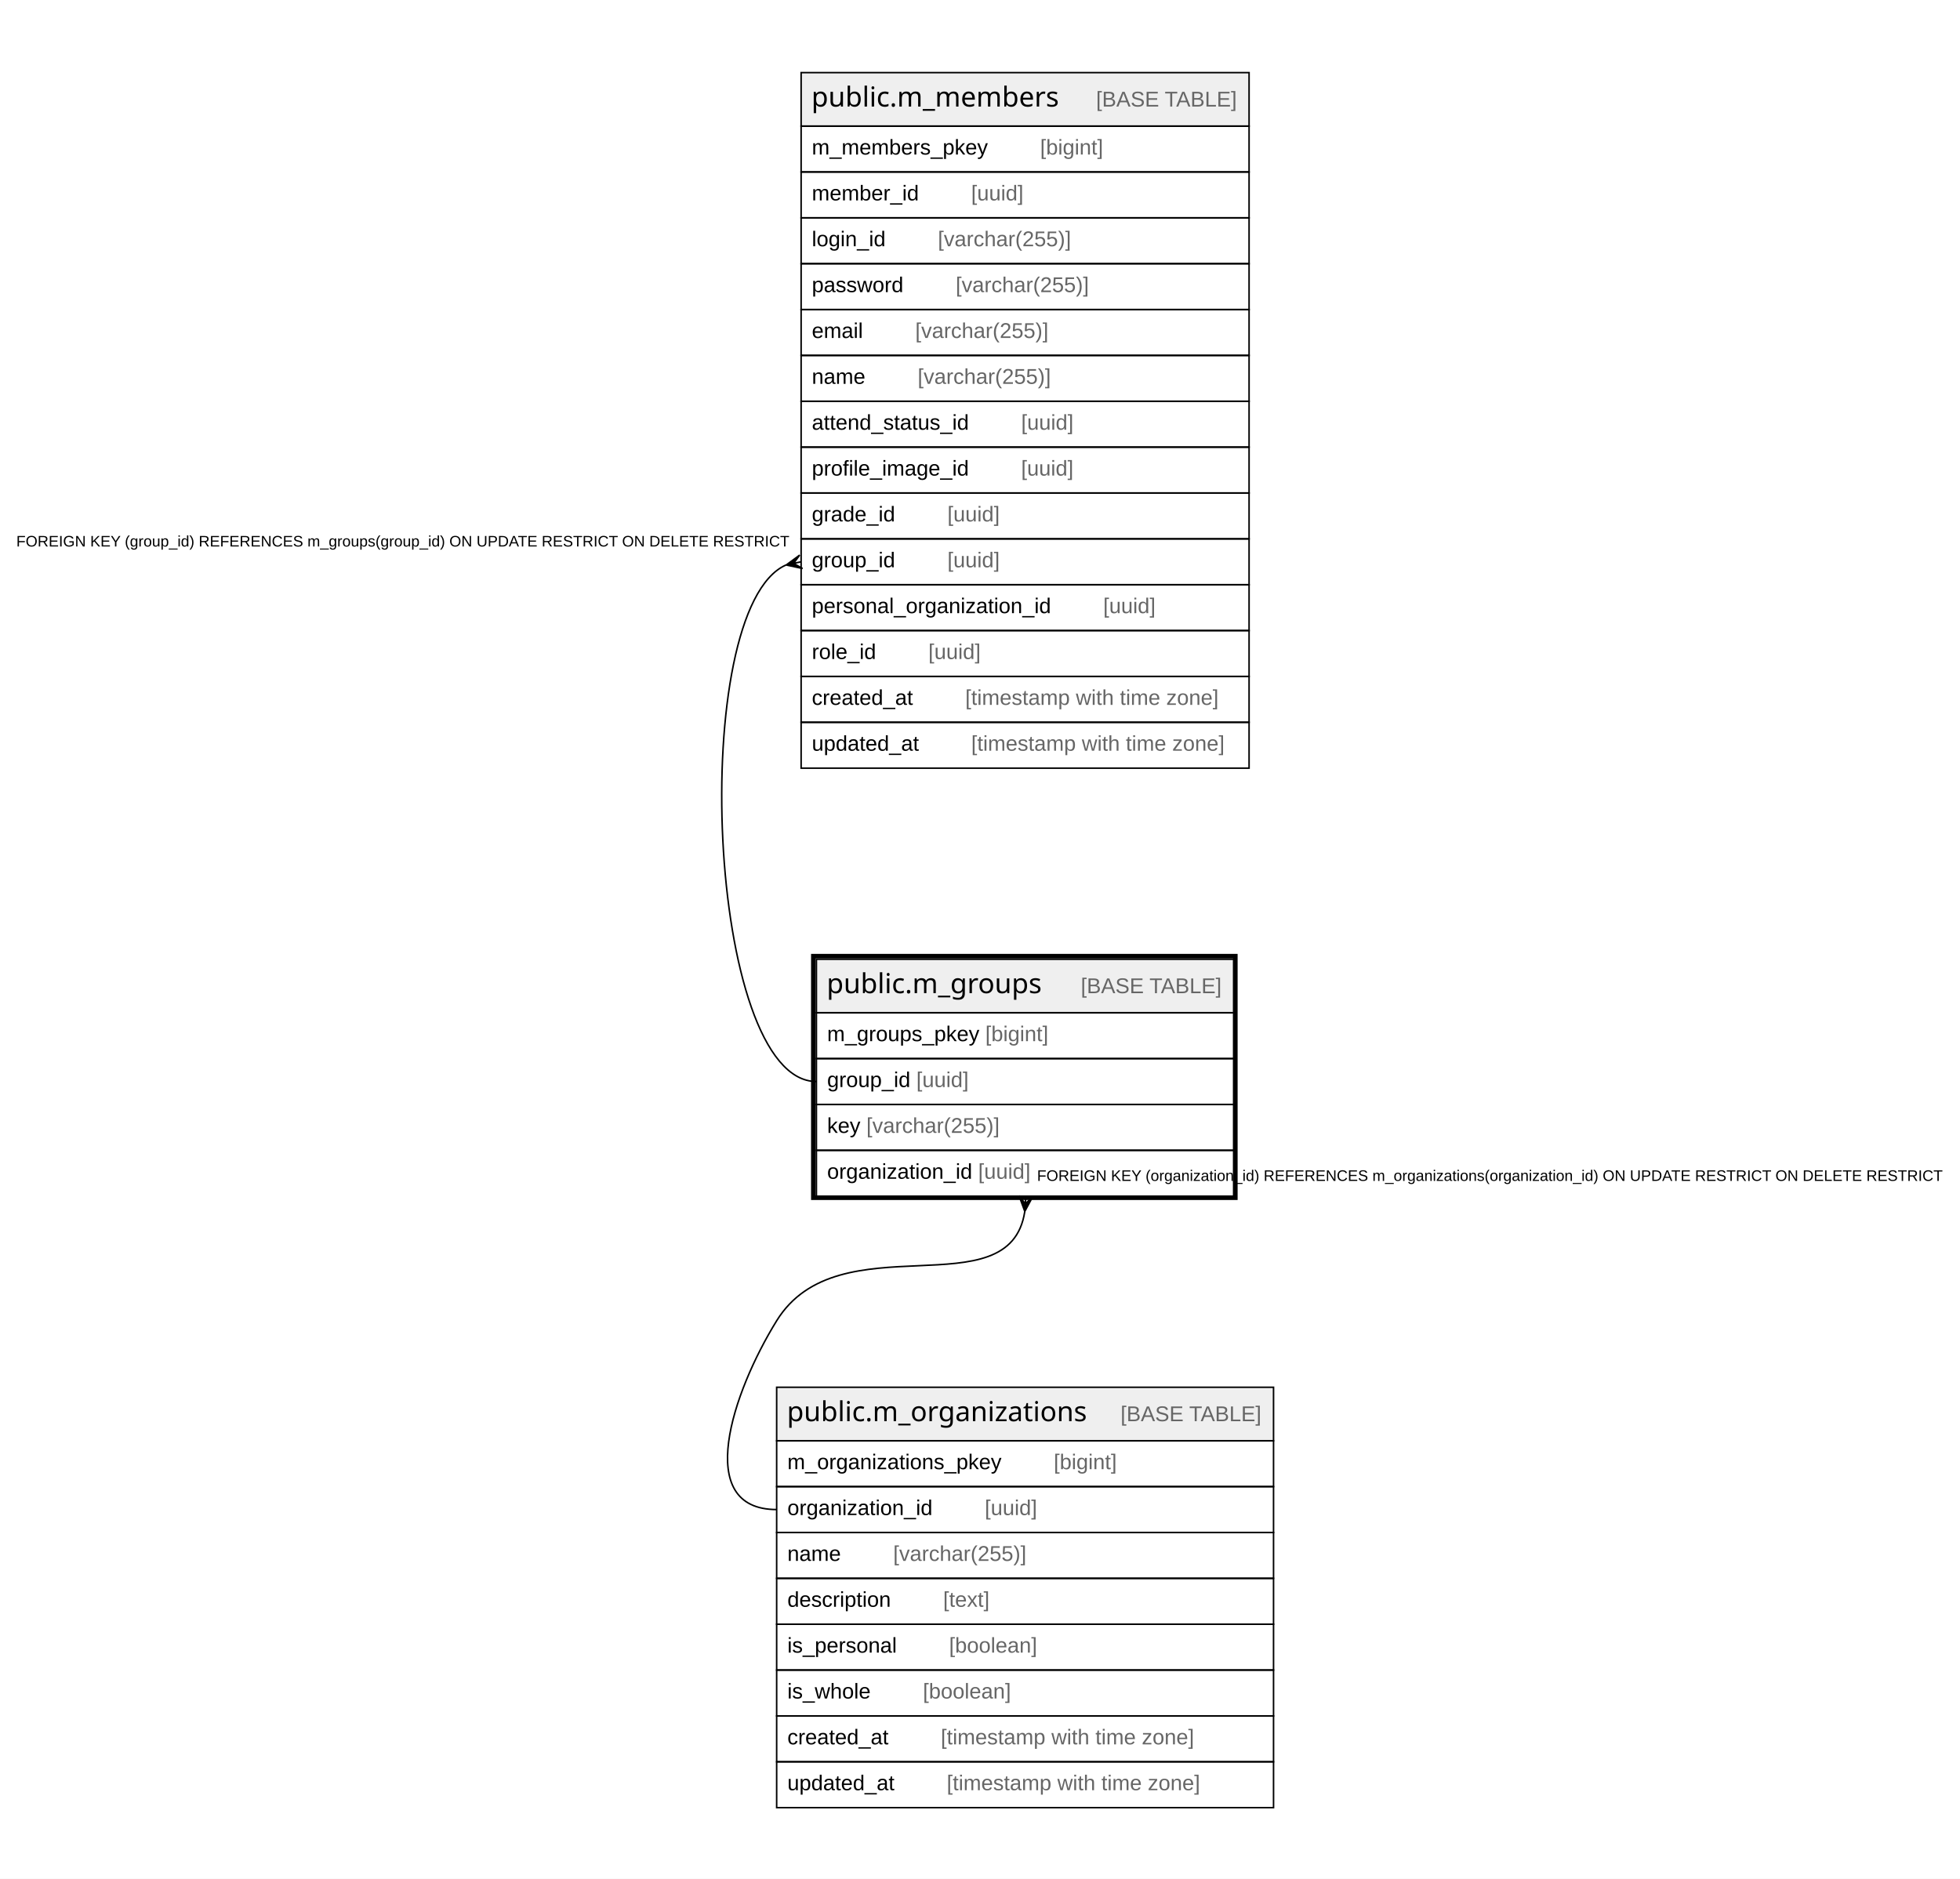
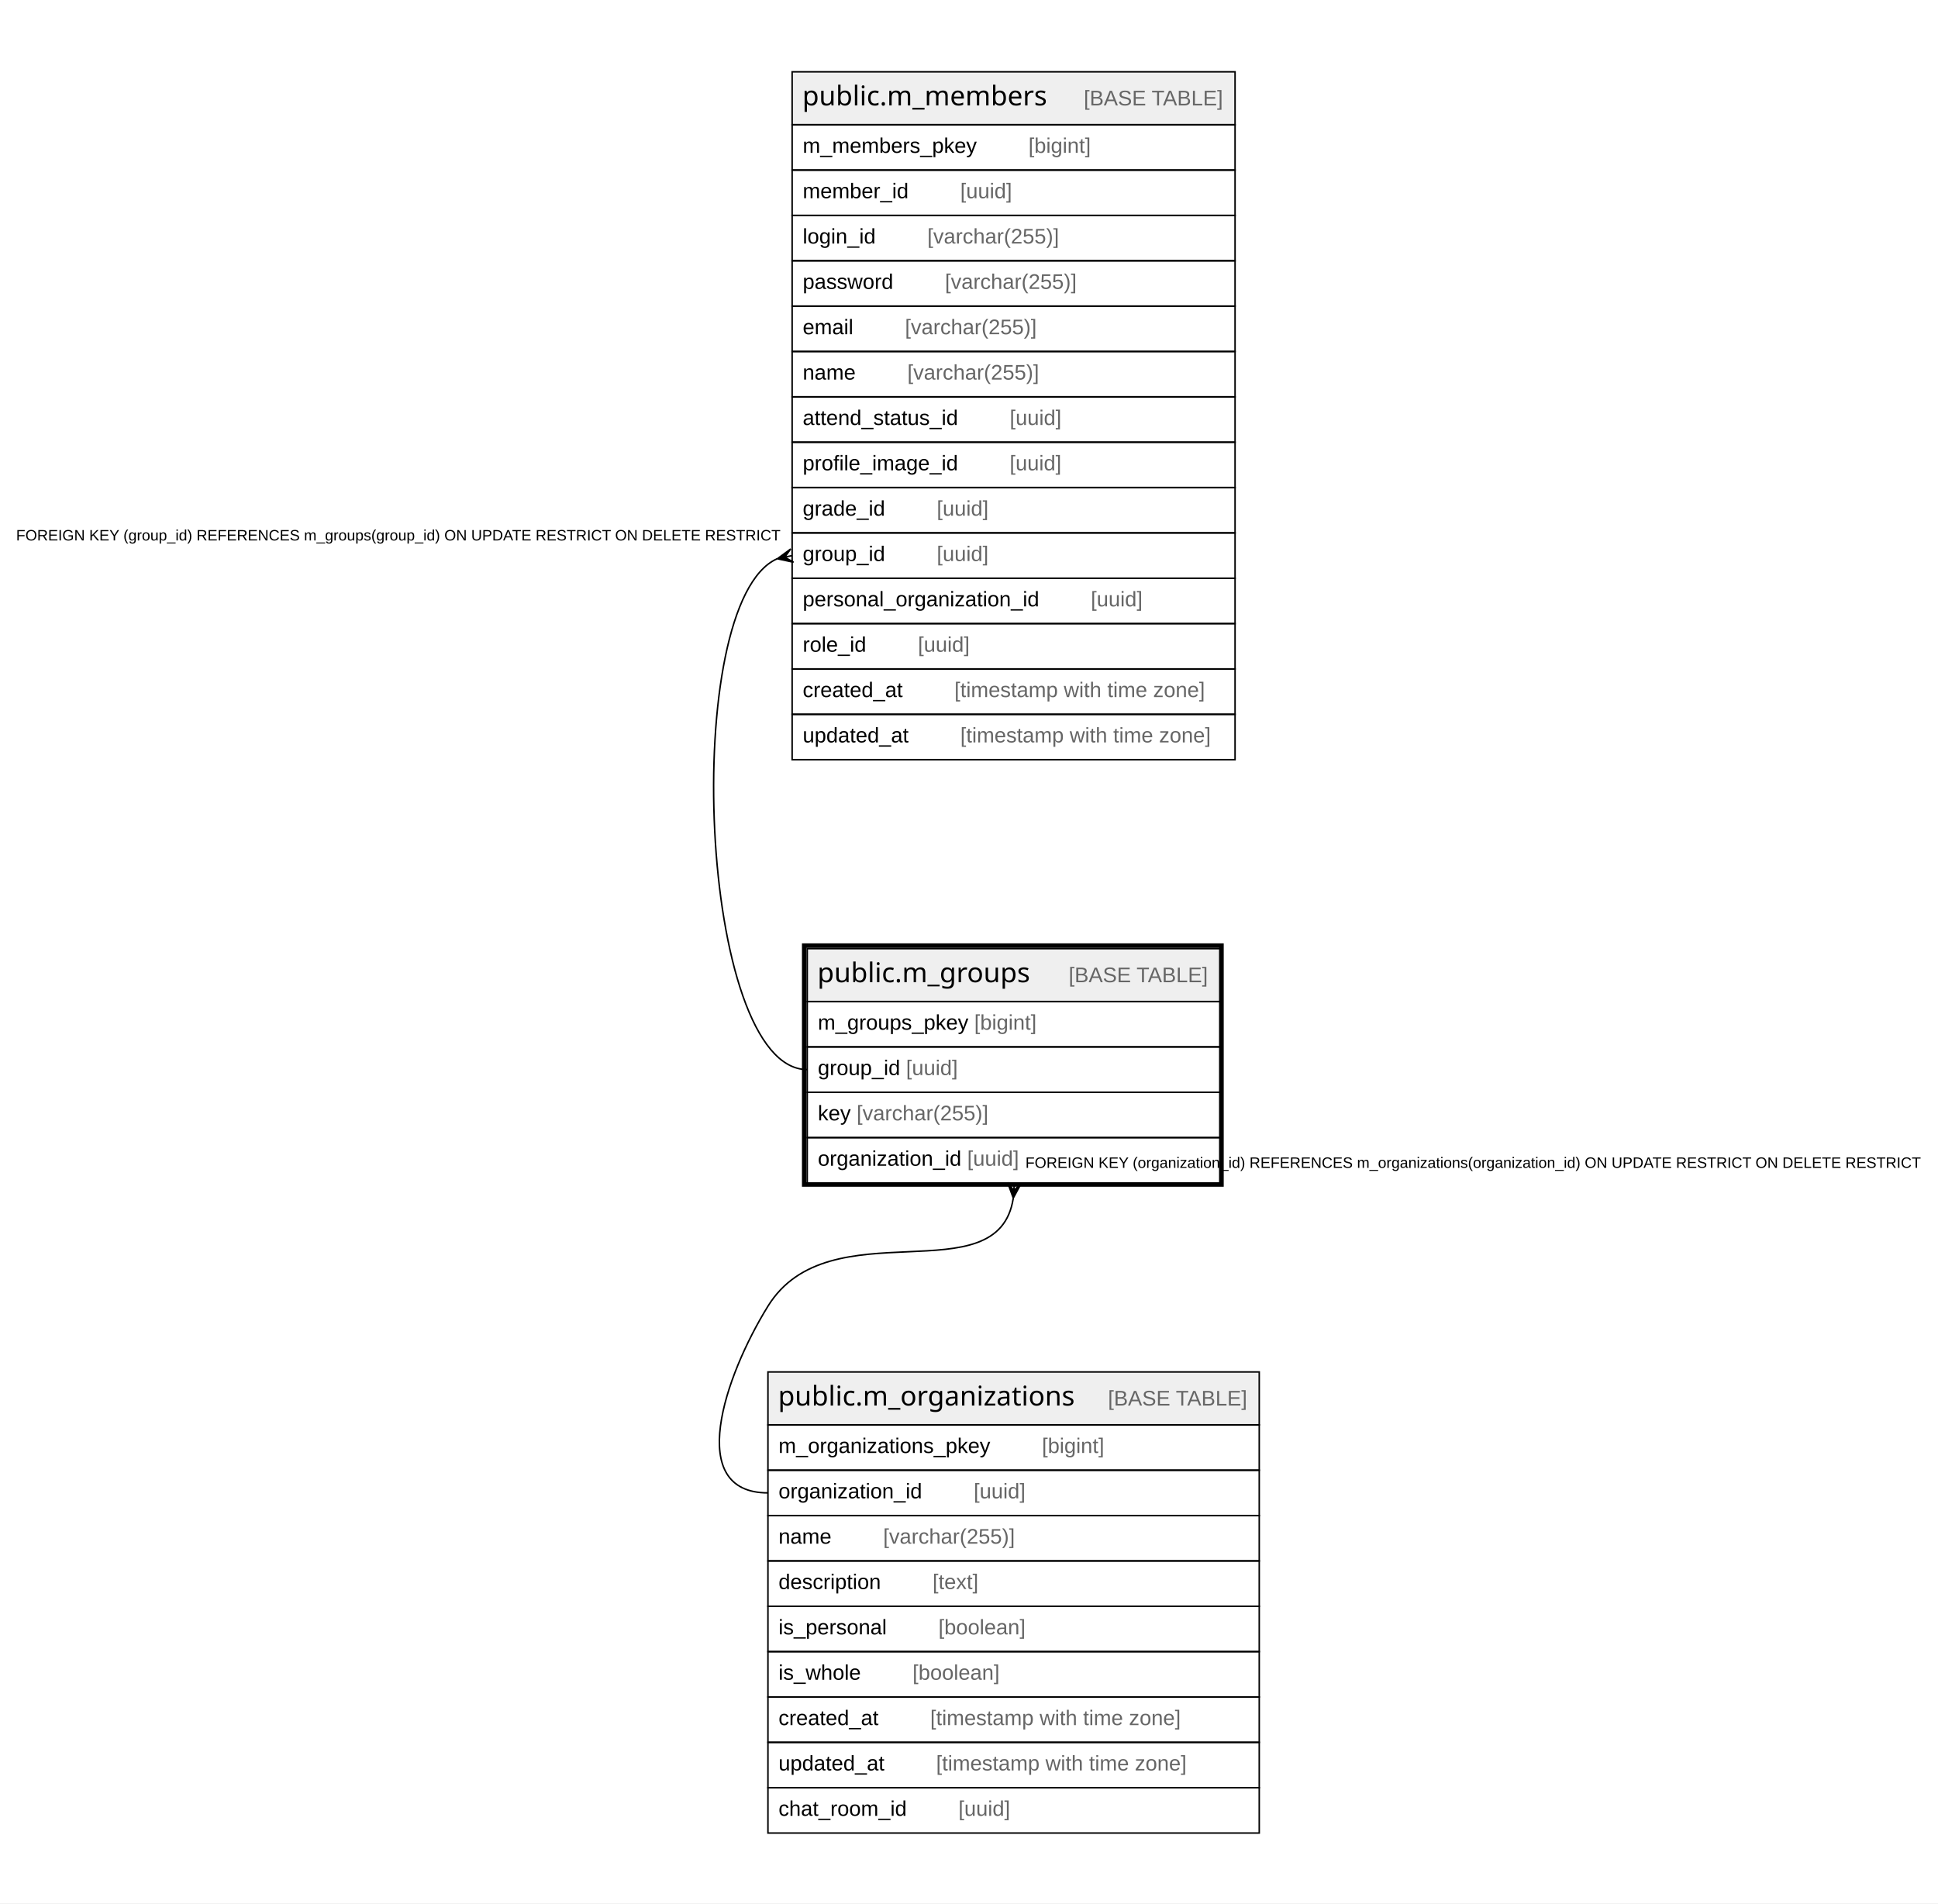
- <svg xmlns="http://www.w3.org/2000/svg" width="1282pt" height="1229pt" viewBox="0.00 0.00 1282.00 1229.00">
-   <g id="graph0" class="graph" transform="scale(1 1) rotate(0) translate(4 1225)">
-     <polygon fill="#ffffff" stroke="transparent" points="-4,4 -4,-1225 1278,-1225 1278,4 -4,4" />
+ <svg xmlns="http://www.w3.org/2000/svg" width="1282pt" height="1259pt" viewBox="0.00 0.00 1282.00 1259.00">
+   <g id="graph0" class="graph" transform="scale(1 1) rotate(0) translate(4 1255)">
+     <polygon fill="#ffffff" stroke="transparent" points="-4,4 -4,-1255 1278,-1255 1278,4 -4,4" />
    <g id="node1" class="node">
-       <polygon fill="#efefef" stroke="transparent" points="530,-562.5 530,-597.5 803,-597.5 803,-562.5 530,-562.5" />
-       <polygon fill="none" stroke="#000000" points="530,-562.5 530,-597.5 803,-597.5 803,-562.5 530,-562.5" />
-       <text text-anchor="start" x="536.704" y="-575.3" font-family="Arial Bold" font-size="18.00" fill="#000000">public.m_groups</text>
-       <text text-anchor="start" x="668.728" y="-575.3" font-family="Arial" font-size="14.00" fill="#000000">    </text>
-       <text text-anchor="start" x="702.933" y="-575.3" font-family="Arial" font-size="14.00" fill="#666666">[BASE TABLE]</text>
+       <polygon fill="#efefef" stroke="transparent" points="530,-592.5 530,-627.5 803,-627.5 803,-592.5 530,-592.5" />
+       <polygon fill="none" stroke="#000000" points="530,-592.5 530,-627.5 803,-627.5 803,-592.5 530,-592.5" />
+       <text text-anchor="start" x="536.704" y="-605.3" font-family="Arial Bold" font-size="18.00" fill="#000000">public.m_groups</text>
+       <text text-anchor="start" x="668.728" y="-605.3" font-family="Arial" font-size="14.00" fill="#000000">    </text>
+       <text text-anchor="start" x="702.933" y="-605.3" font-family="Arial" font-size="14.00" fill="#666666">[BASE TABLE]</text>
+       <polygon fill="none" stroke="#000000" points="530,-562.5 530,-592.5 803,-592.5 803,-562.5 530,-562.5" />
+       <text text-anchor="start" x="537" y="-573.9" font-family="Arial" font-size="14.00" fill="#000000">m_groups_pkey </text>
+       <text text-anchor="start" x="640.473" y="-573.9" font-family="Arial" font-size="14.00" fill="#666666">[bigint]</text>
      <polygon fill="none" stroke="#000000" points="530,-532.5 530,-562.5 803,-562.5 803,-532.5 530,-532.5" />
-       <text text-anchor="start" x="537" y="-543.9" font-family="Arial" font-size="14.00" fill="#000000">m_groups_pkey </text>
-       <text text-anchor="start" x="640.473" y="-543.9" font-family="Arial" font-size="14.00" fill="#666666">[bigint]</text>
+       <text text-anchor="start" x="537" y="-543.9" font-family="Arial" font-size="14.00" fill="#000000">group_id </text>
+       <text text-anchor="start" x="595.353" y="-543.9" font-family="Arial" font-size="14.00" fill="#666666">[uuid]</text>
      <polygon fill="none" stroke="#000000" points="530,-502.5 530,-532.5 803,-532.5 803,-502.5 530,-502.5" />
-       <text text-anchor="start" x="537" y="-513.9" font-family="Arial" font-size="14.00" fill="#000000">group_id </text>
-       <text text-anchor="start" x="595.353" y="-513.9" font-family="Arial" font-size="14.00" fill="#666666">[uuid]</text>
+       <text text-anchor="start" x="537" y="-513.9" font-family="Arial" font-size="14.00" fill="#000000">key </text>
+       <text text-anchor="start" x="562.673" y="-513.9" font-family="Arial" font-size="14.00" fill="#666666">[varchar(255)]</text>
      <polygon fill="none" stroke="#000000" points="530,-472.5 530,-502.5 803,-502.5 803,-472.5 530,-472.5" />
-       <text text-anchor="start" x="537" y="-483.9" font-family="Arial" font-size="14.00" fill="#000000">key </text>
-       <text text-anchor="start" x="562.673" y="-483.9" font-family="Arial" font-size="14.00" fill="#666666">[varchar(255)]</text>
-       <polygon fill="none" stroke="#000000" points="530,-442.5 530,-472.5 803,-472.5 803,-442.5 530,-442.5" />
-       <text text-anchor="start" x="537" y="-453.9" font-family="Arial" font-size="14.00" fill="#000000">organization_id </text>
-       <text text-anchor="start" x="635.805" y="-453.9" font-family="Arial" font-size="14.00" fill="#666666">[uuid]</text>
-       <polygon fill="none" stroke="#000000" stroke-width="3" points="528,-441.5 528,-599.5 804,-599.5 804,-441.5 528,-441.5" />
+       <text text-anchor="start" x="537" y="-483.9" font-family="Arial" font-size="14.00" fill="#000000">organization_id </text>
+       <text text-anchor="start" x="635.805" y="-483.9" font-family="Arial" font-size="14.00" fill="#666666">[uuid]</text>
+       <polygon fill="none" stroke="#000000" stroke-width="3" points="528,-471.5 528,-629.5 804,-629.5 804,-471.5 528,-471.5" />
    </g>
    <g id="node3" class="node">
-       <polygon fill="#efefef" stroke="transparent" points="504,-282.5 504,-317.5 829,-317.5 829,-282.5 504,-282.5" />
-       <polygon fill="none" stroke="#000000" points="504,-282.5 504,-317.5 829,-317.5 829,-282.5 504,-282.5" />
-       <text text-anchor="start" x="510.699" y="-295.3" font-family="Arial Bold" font-size="18.00" fill="#000000">public.m_organizations</text>
-       <text text-anchor="start" x="694.733" y="-295.3" font-family="Arial" font-size="14.00" fill="#000000">    </text>
-       <text text-anchor="start" x="728.938" y="-295.3" font-family="Arial" font-size="14.00" fill="#666666">[BASE TABLE]</text>
+       <polygon fill="#efefef" stroke="transparent" points="504,-312.5 504,-347.5 829,-347.5 829,-312.5 504,-312.5" />
+       <polygon fill="none" stroke="#000000" points="504,-312.5 504,-347.5 829,-347.5 829,-312.5 504,-312.5" />
+       <text text-anchor="start" x="510.699" y="-325.3" font-family="Arial Bold" font-size="18.00" fill="#000000">public.m_organizations</text>
+       <text text-anchor="start" x="694.733" y="-325.3" font-family="Arial" font-size="14.00" fill="#000000">    </text>
+       <text text-anchor="start" x="728.938" y="-325.3" font-family="Arial" font-size="14.00" fill="#666666">[BASE TABLE]</text>
+       <polygon fill="none" stroke="#000000" points="504,-282.5 504,-312.5 829,-312.5 829,-282.5 504,-282.5" />
+       <text text-anchor="start" x="511" y="-293.9" font-family="Arial" font-size="14.00" fill="#000000">m_organizations_pkey    </text>
+       <text text-anchor="start" x="685.238" y="-293.9" font-family="Arial" font-size="14.00" fill="#666666">[bigint]</text>
      <polygon fill="none" stroke="#000000" points="504,-252.5 504,-282.5 829,-282.5 829,-252.5 504,-252.5" />
-       <text text-anchor="start" x="511" y="-263.9" font-family="Arial" font-size="14.00" fill="#000000">m_organizations_pkey    </text>
-       <text text-anchor="start" x="685.238" y="-263.9" font-family="Arial" font-size="14.00" fill="#666666">[bigint]</text>
+       <text text-anchor="start" x="511" y="-263.9" font-family="Arial" font-size="14.00" fill="#000000">organization_id    </text>
+       <text text-anchor="start" x="640.119" y="-263.9" font-family="Arial" font-size="14.00" fill="#666666">[uuid]</text>
      <polygon fill="none" stroke="#000000" points="504,-222.5 504,-252.5 829,-252.5 829,-222.5 504,-222.5" />
-       <text text-anchor="start" x="511" y="-233.9" font-family="Arial" font-size="14.00" fill="#000000">organization_id    </text>
-       <text text-anchor="start" x="640.119" y="-233.9" font-family="Arial" font-size="14.00" fill="#666666">[uuid]</text>
+       <text text-anchor="start" x="511" y="-233.9" font-family="Arial" font-size="14.00" fill="#000000">name    </text>
+       <text text-anchor="start" x="580.213" y="-233.9" font-family="Arial" font-size="14.00" fill="#666666">[varchar(255)]</text>
      <polygon fill="none" stroke="#000000" points="504,-192.5 504,-222.5 829,-222.5 829,-192.5 504,-192.5" />
-       <text text-anchor="start" x="511" y="-203.9" font-family="Arial" font-size="14.00" fill="#000000">name    </text>
-       <text text-anchor="start" x="580.213" y="-203.9" font-family="Arial" font-size="14.00" fill="#666666">[varchar(255)]</text>
+       <text text-anchor="start" x="511" y="-203.9" font-family="Arial" font-size="14.00" fill="#000000">description    </text>
+       <text text-anchor="start" x="612.882" y="-203.9" font-family="Arial" font-size="14.00" fill="#666666">[text]</text>
      <polygon fill="none" stroke="#000000" points="504,-162.5 504,-192.5 829,-192.5 829,-162.5 504,-162.5" />
-       <text text-anchor="start" x="511" y="-173.9" font-family="Arial" font-size="14.00" fill="#000000">description    </text>
-       <text text-anchor="start" x="612.882" y="-173.9" font-family="Arial" font-size="14.00" fill="#666666">[text]</text>
+       <text text-anchor="start" x="511" y="-173.9" font-family="Arial" font-size="14.00" fill="#000000">is_personal    </text>
+       <text text-anchor="start" x="616.774" y="-173.9" font-family="Arial" font-size="14.00" fill="#666666">[boolean]</text>
      <polygon fill="none" stroke="#000000" points="504,-132.5 504,-162.5 829,-162.5 829,-132.5 504,-132.5" />
-       <text text-anchor="start" x="511" y="-143.9" font-family="Arial" font-size="14.00" fill="#000000">is_personal    </text>
-       <text text-anchor="start" x="616.774" y="-143.9" font-family="Arial" font-size="14.00" fill="#666666">[boolean]</text>
+       <text text-anchor="start" x="511" y="-143.9" font-family="Arial" font-size="14.00" fill="#000000">is_whole    </text>
+       <text text-anchor="start" x="599.655" y="-143.9" font-family="Arial" font-size="14.00" fill="#666666">[boolean]</text>
      <polygon fill="none" stroke="#000000" points="504,-102.5 504,-132.5 829,-132.5 829,-102.5 504,-102.5" />
-       <text text-anchor="start" x="511" y="-113.9" font-family="Arial" font-size="14.00" fill="#000000">is_whole    </text>
-       <text text-anchor="start" x="599.655" y="-113.9" font-family="Arial" font-size="14.00" fill="#666666">[boolean]</text>
+       <text text-anchor="start" x="511" y="-113.9" font-family="Arial" font-size="14.00" fill="#000000">created_at    </text>
+       <text text-anchor="start" x="611.342" y="-113.9" font-family="Arial" font-size="14.00" fill="#666666">[timestamp with time zone]</text>
      <polygon fill="none" stroke="#000000" points="504,-72.5 504,-102.5 829,-102.5 829,-72.5 504,-72.5" />
-       <text text-anchor="start" x="511" y="-83.9" font-family="Arial" font-size="14.00" fill="#000000">created_at    </text>
-       <text text-anchor="start" x="611.342" y="-83.9" font-family="Arial" font-size="14.00" fill="#666666">[timestamp with time zone]</text>
+       <text text-anchor="start" x="511" y="-83.9" font-family="Arial" font-size="14.00" fill="#000000">updated_at    </text>
+       <text text-anchor="start" x="615.247" y="-83.9" font-family="Arial" font-size="14.00" fill="#666666">[timestamp with time zone]</text>
      <polygon fill="none" stroke="#000000" points="504,-42.5 504,-72.5 829,-72.5 829,-42.5 504,-42.5" />
-       <text text-anchor="start" x="511" y="-53.9" font-family="Arial" font-size="14.00" fill="#000000">updated_at    </text>
-       <text text-anchor="start" x="615.247" y="-53.9" font-family="Arial" font-size="14.00" fill="#666666">[timestamp with time zone]</text>
+       <text text-anchor="start" x="511" y="-53.9" font-family="Arial" font-size="14.00" fill="#000000">chat_room_id    </text>
+       <text text-anchor="start" x="630.001" y="-53.9" font-family="Arial" font-size="14.00" fill="#666666">[uuid]</text>
    </g>
    <g id="edge2" class="edge">
-       <path fill="none" stroke="#000000" d="M666.289,-432.463C656.338,-367.372 544.669,-426.804 504,-361 475.143,-314.309 449.111,-237.5 504,-237.5" />
-       <polygon fill="#000000" stroke="#000000" points="666.293,-432.525 662.511,-442.818 666.647,-437.512 667,-442.5 667,-442.5 667,-442.5 666.647,-437.512 671.489,-442.182 666.293,-432.525 666.293,-432.525" />
-       <text text-anchor="start" x="674.318" y="-452.5" font-family="Arial" font-size="10.00" fill="#000000">FOREIGN KEY (organization_id) REFERENCES m_organizations(organization_id) ON UPDATE RESTRICT ON DELETE RESTRICT</text>
+       <path fill="none" stroke="#000000" d="M666.289,-462.463C656.338,-397.372 544.669,-456.804 504,-391 475.143,-344.309 449.111,-267.5 504,-267.5" />
+       <polygon fill="#000000" stroke="#000000" points="666.293,-462.525 662.511,-472.818 666.647,-467.512 667,-472.5 667,-472.5 667,-472.5 666.647,-467.512 671.489,-472.182 666.293,-462.525 666.293,-462.525" />
+       <text text-anchor="start" x="674.318" y="-482.5" font-family="Arial" font-size="10.00" fill="#000000">FOREIGN KEY (organization_id) REFERENCES m_organizations(organization_id) ON UPDATE RESTRICT ON DELETE RESTRICT</text>
    </g>
    <g id="node2" class="node">
-       <polygon fill="#efefef" stroke="transparent" points="520,-1142.5 520,-1177.5 813,-1177.5 813,-1142.5 520,-1142.5" />
-       <polygon fill="none" stroke="#000000" points="520,-1142.5 520,-1177.5 813,-1177.5 813,-1142.5 520,-1142.5" />
-       <text text-anchor="start" x="526.715" y="-1155.3" font-family="Arial Bold" font-size="18.00" fill="#000000">public.m_members</text>
-       <text text-anchor="start" x="678.717" y="-1155.3" font-family="Arial" font-size="14.00" fill="#000000">    </text>
-       <text text-anchor="start" x="712.922" y="-1155.3" font-family="Arial" font-size="14.00" fill="#666666">[BASE TABLE]</text>
+       <polygon fill="#efefef" stroke="transparent" points="520,-1172.5 520,-1207.5 813,-1207.5 813,-1172.5 520,-1172.5" />
+       <polygon fill="none" stroke="#000000" points="520,-1172.5 520,-1207.5 813,-1207.5 813,-1172.5 520,-1172.5" />
+       <text text-anchor="start" x="526.715" y="-1185.3" font-family="Arial Bold" font-size="18.00" fill="#000000">public.m_members</text>
+       <text text-anchor="start" x="678.717" y="-1185.3" font-family="Arial" font-size="14.00" fill="#000000">    </text>
+       <text text-anchor="start" x="712.922" y="-1185.3" font-family="Arial" font-size="14.00" fill="#666666">[BASE TABLE]</text>
+       <polygon fill="none" stroke="#000000" points="520,-1142.5 520,-1172.5 813,-1172.5 813,-1142.5 520,-1142.5" />
+       <text text-anchor="start" x="527" y="-1153.9" font-family="Arial" font-size="14.00" fill="#000000">m_members_pkey    </text>
+       <text text-anchor="start" x="676.325" y="-1153.9" font-family="Arial" font-size="14.00" fill="#666666">[bigint]</text>
      <polygon fill="none" stroke="#000000" points="520,-1112.5 520,-1142.5 813,-1142.5 813,-1112.5 520,-1112.5" />
-       <text text-anchor="start" x="527" y="-1123.9" font-family="Arial" font-size="14.00" fill="#000000">m_members_pkey    </text>
-       <text text-anchor="start" x="676.325" y="-1123.9" font-family="Arial" font-size="14.00" fill="#666666">[bigint]</text>
+       <text text-anchor="start" x="527" y="-1123.9" font-family="Arial" font-size="14.00" fill="#000000">member_id    </text>
+       <text text-anchor="start" x="631.206" y="-1123.9" font-family="Arial" font-size="14.00" fill="#666666">[uuid]</text>
      <polygon fill="none" stroke="#000000" points="520,-1082.5 520,-1112.5 813,-1112.5 813,-1082.5 520,-1082.5" />
-       <text text-anchor="start" x="527" y="-1093.9" font-family="Arial" font-size="14.00" fill="#000000">member_id    </text>
-       <text text-anchor="start" x="631.206" y="-1093.9" font-family="Arial" font-size="14.00" fill="#666666">[uuid]</text>
+       <text text-anchor="start" x="527" y="-1093.9" font-family="Arial" font-size="14.00" fill="#000000">login_id    </text>
+       <text text-anchor="start" x="609.438" y="-1093.9" font-family="Arial" font-size="14.00" fill="#666666">[varchar(255)]</text>
      <polygon fill="none" stroke="#000000" points="520,-1052.5 520,-1082.5 813,-1082.5 813,-1052.5 520,-1052.5" />
-       <text text-anchor="start" x="527" y="-1063.9" font-family="Arial" font-size="14.00" fill="#000000">login_id    </text>
-       <text text-anchor="start" x="609.438" y="-1063.9" font-family="Arial" font-size="14.00" fill="#666666">[varchar(255)]</text>
+       <text text-anchor="start" x="527" y="-1063.9" font-family="Arial" font-size="14.00" fill="#000000">password    </text>
+       <text text-anchor="start" x="621.102" y="-1063.9" font-family="Arial" font-size="14.00" fill="#666666">[varchar(255)]</text>
      <polygon fill="none" stroke="#000000" points="520,-1022.5 520,-1052.5 813,-1052.5 813,-1022.5 520,-1022.5" />
-       <text text-anchor="start" x="527" y="-1033.9" font-family="Arial" font-size="14.00" fill="#000000">password    </text>
-       <text text-anchor="start" x="621.102" y="-1033.9" font-family="Arial" font-size="14.00" fill="#666666">[varchar(255)]</text>
+       <text text-anchor="start" x="527" y="-1033.9" font-family="Arial" font-size="14.00" fill="#000000">email    </text>
+       <text text-anchor="start" x="594.644" y="-1033.9" font-family="Arial" font-size="14.00" fill="#666666">[varchar(255)]</text>
      <polygon fill="none" stroke="#000000" points="520,-992.5 520,-1022.5 813,-1022.5 813,-992.5 520,-992.5" />
-       <text text-anchor="start" x="527" y="-1003.9" font-family="Arial" font-size="14.00" fill="#000000">email    </text>
-       <text text-anchor="start" x="594.644" y="-1003.9" font-family="Arial" font-size="14.00" fill="#666666">[varchar(255)]</text>
+       <text text-anchor="start" x="527" y="-1003.9" font-family="Arial" font-size="14.00" fill="#000000">name    </text>
+       <text text-anchor="start" x="596.213" y="-1003.9" font-family="Arial" font-size="14.00" fill="#666666">[varchar(255)]</text>
      <polygon fill="none" stroke="#000000" points="520,-962.5 520,-992.5 813,-992.5 813,-962.5 520,-962.5" />
-       <text text-anchor="start" x="527" y="-973.9" font-family="Arial" font-size="14.00" fill="#000000">name    </text>
-       <text text-anchor="start" x="596.213" y="-973.9" font-family="Arial" font-size="14.00" fill="#666666">[varchar(255)]</text>
+       <text text-anchor="start" x="527" y="-973.9" font-family="Arial" font-size="14.00" fill="#000000">attend_status_id    </text>
+       <text text-anchor="start" x="663.917" y="-973.9" font-family="Arial" font-size="14.00" fill="#666666">[uuid]</text>
      <polygon fill="none" stroke="#000000" points="520,-932.5 520,-962.5 813,-962.5 813,-932.5 520,-932.5" />
-       <text text-anchor="start" x="527" y="-943.9" font-family="Arial" font-size="14.00" fill="#000000">attend_status_id    </text>
-       <text text-anchor="start" x="663.917" y="-943.9" font-family="Arial" font-size="14.00" fill="#666666">[uuid]</text>
+       <text text-anchor="start" x="527" y="-943.9" font-family="Arial" font-size="14.00" fill="#000000">profile_image_id    </text>
+       <text text-anchor="start" x="663.886" y="-943.9" font-family="Arial" font-size="14.00" fill="#666666">[uuid]</text>
      <polygon fill="none" stroke="#000000" points="520,-902.5 520,-932.5 813,-932.5 813,-902.5 520,-902.5" />
-       <text text-anchor="start" x="527" y="-913.9" font-family="Arial" font-size="14.00" fill="#000000">profile_image_id    </text>
-       <text text-anchor="start" x="663.886" y="-913.9" font-family="Arial" font-size="14.00" fill="#666666">[uuid]</text>
+       <text text-anchor="start" x="527" y="-913.9" font-family="Arial" font-size="14.00" fill="#000000">grade_id    </text>
+       <text text-anchor="start" x="615.668" y="-913.9" font-family="Arial" font-size="14.00" fill="#666666">[uuid]</text>
      <polygon fill="none" stroke="#000000" points="520,-872.5 520,-902.5 813,-902.5 813,-872.5 520,-872.5" />
-       <text text-anchor="start" x="527" y="-883.9" font-family="Arial" font-size="14.00" fill="#000000">grade_id    </text>
+       <text text-anchor="start" x="527" y="-883.9" font-family="Arial" font-size="14.00" fill="#000000">group_id    </text>
      <text text-anchor="start" x="615.668" y="-883.9" font-family="Arial" font-size="14.00" fill="#666666">[uuid]</text>
      <polygon fill="none" stroke="#000000" points="520,-842.5 520,-872.5 813,-872.5 813,-842.5 520,-842.5" />
-       <text text-anchor="start" x="527" y="-853.9" font-family="Arial" font-size="14.00" fill="#000000">group_id    </text>
-       <text text-anchor="start" x="615.668" y="-853.9" font-family="Arial" font-size="14.00" fill="#666666">[uuid]</text>
+       <text text-anchor="start" x="527" y="-853.9" font-family="Arial" font-size="14.00" fill="#000000">personal_organization_id    </text>
+       <text text-anchor="start" x="717.582" y="-853.9" font-family="Arial" font-size="14.00" fill="#666666">[uuid]</text>
      <polygon fill="none" stroke="#000000" points="520,-812.5 520,-842.5 813,-842.5 813,-812.5 520,-812.5" />
-       <text text-anchor="start" x="527" y="-823.9" font-family="Arial" font-size="14.00" fill="#000000">personal_organization_id    </text>
-       <text text-anchor="start" x="717.582" y="-823.9" font-family="Arial" font-size="14.00" fill="#666666">[uuid]</text>
+       <text text-anchor="start" x="527" y="-823.9" font-family="Arial" font-size="14.00" fill="#000000">role_id    </text>
+       <text text-anchor="start" x="603.209" y="-823.9" font-family="Arial" font-size="14.00" fill="#666666">[uuid]</text>
      <polygon fill="none" stroke="#000000" points="520,-782.5 520,-812.5 813,-812.5 813,-782.5 520,-782.5" />
-       <text text-anchor="start" x="527" y="-793.9" font-family="Arial" font-size="14.00" fill="#000000">role_id    </text>
-       <text text-anchor="start" x="603.209" y="-793.9" font-family="Arial" font-size="14.00" fill="#666666">[uuid]</text>
+       <text text-anchor="start" x="527" y="-793.9" font-family="Arial" font-size="14.00" fill="#000000">created_at    </text>
+       <text text-anchor="start" x="627.342" y="-793.9" font-family="Arial" font-size="14.00" fill="#666666">[timestamp with time zone]</text>
      <polygon fill="none" stroke="#000000" points="520,-752.5 520,-782.5 813,-782.5 813,-752.5 520,-752.5" />
-       <text text-anchor="start" x="527" y="-763.9" font-family="Arial" font-size="14.00" fill="#000000">created_at    </text>
-       <text text-anchor="start" x="627.342" y="-763.9" font-family="Arial" font-size="14.00" fill="#666666">[timestamp with time zone]</text>
-       <polygon fill="none" stroke="#000000" points="520,-722.5 520,-752.5 813,-752.5 813,-722.5 520,-722.5" />
-       <text text-anchor="start" x="527" y="-733.9" font-family="Arial" font-size="14.00" fill="#000000">updated_at    </text>
-       <text text-anchor="start" x="631.247" y="-733.9" font-family="Arial" font-size="14.00" fill="#666666">[timestamp with time zone]</text>
+       <text text-anchor="start" x="527" y="-763.9" font-family="Arial" font-size="14.00" fill="#000000">updated_at    </text>
+       <text text-anchor="start" x="631.247" y="-763.9" font-family="Arial" font-size="14.00" fill="#666666">[timestamp with time zone]</text>
    </g>
    <g id="edge1" class="edge">
-       <path fill="none" stroke="#000000" d="M509.933,-855.329C445.493,-826.372 457.955,-517.5 530,-517.5" />
-       <polygon fill="#000000" stroke="#000000" points="510.225,-855.392 519.051,-861.899 515.112,-856.446 520,-857.5 520,-857.5 520,-857.5 515.112,-856.446 520.949,-853.101 510.225,-855.392 510.225,-855.392" />
-       <text text-anchor="start" x="6.66" y="-867.5" font-family="Arial" font-size="10.00" fill="#000000">FOREIGN KEY (group_id) REFERENCES m_groups(group_id) ON UPDATE RESTRICT ON DELETE RESTRICT</text>
+       <path fill="none" stroke="#000000" d="M509.933,-885.329C445.493,-856.372 457.955,-547.5 530,-547.5" />
+       <polygon fill="#000000" stroke="#000000" points="510.225,-885.392 519.051,-891.899 515.112,-886.446 520,-887.5 520,-887.5 520,-887.5 515.112,-886.446 520.949,-883.101 510.225,-885.392 510.225,-885.392" />
+       <text text-anchor="start" x="6.66" y="-897.5" font-family="Arial" font-size="10.00" fill="#000000">FOREIGN KEY (group_id) REFERENCES m_groups(group_id) ON UPDATE RESTRICT ON DELETE RESTRICT</text>
    </g>
  </g>
</svg>
